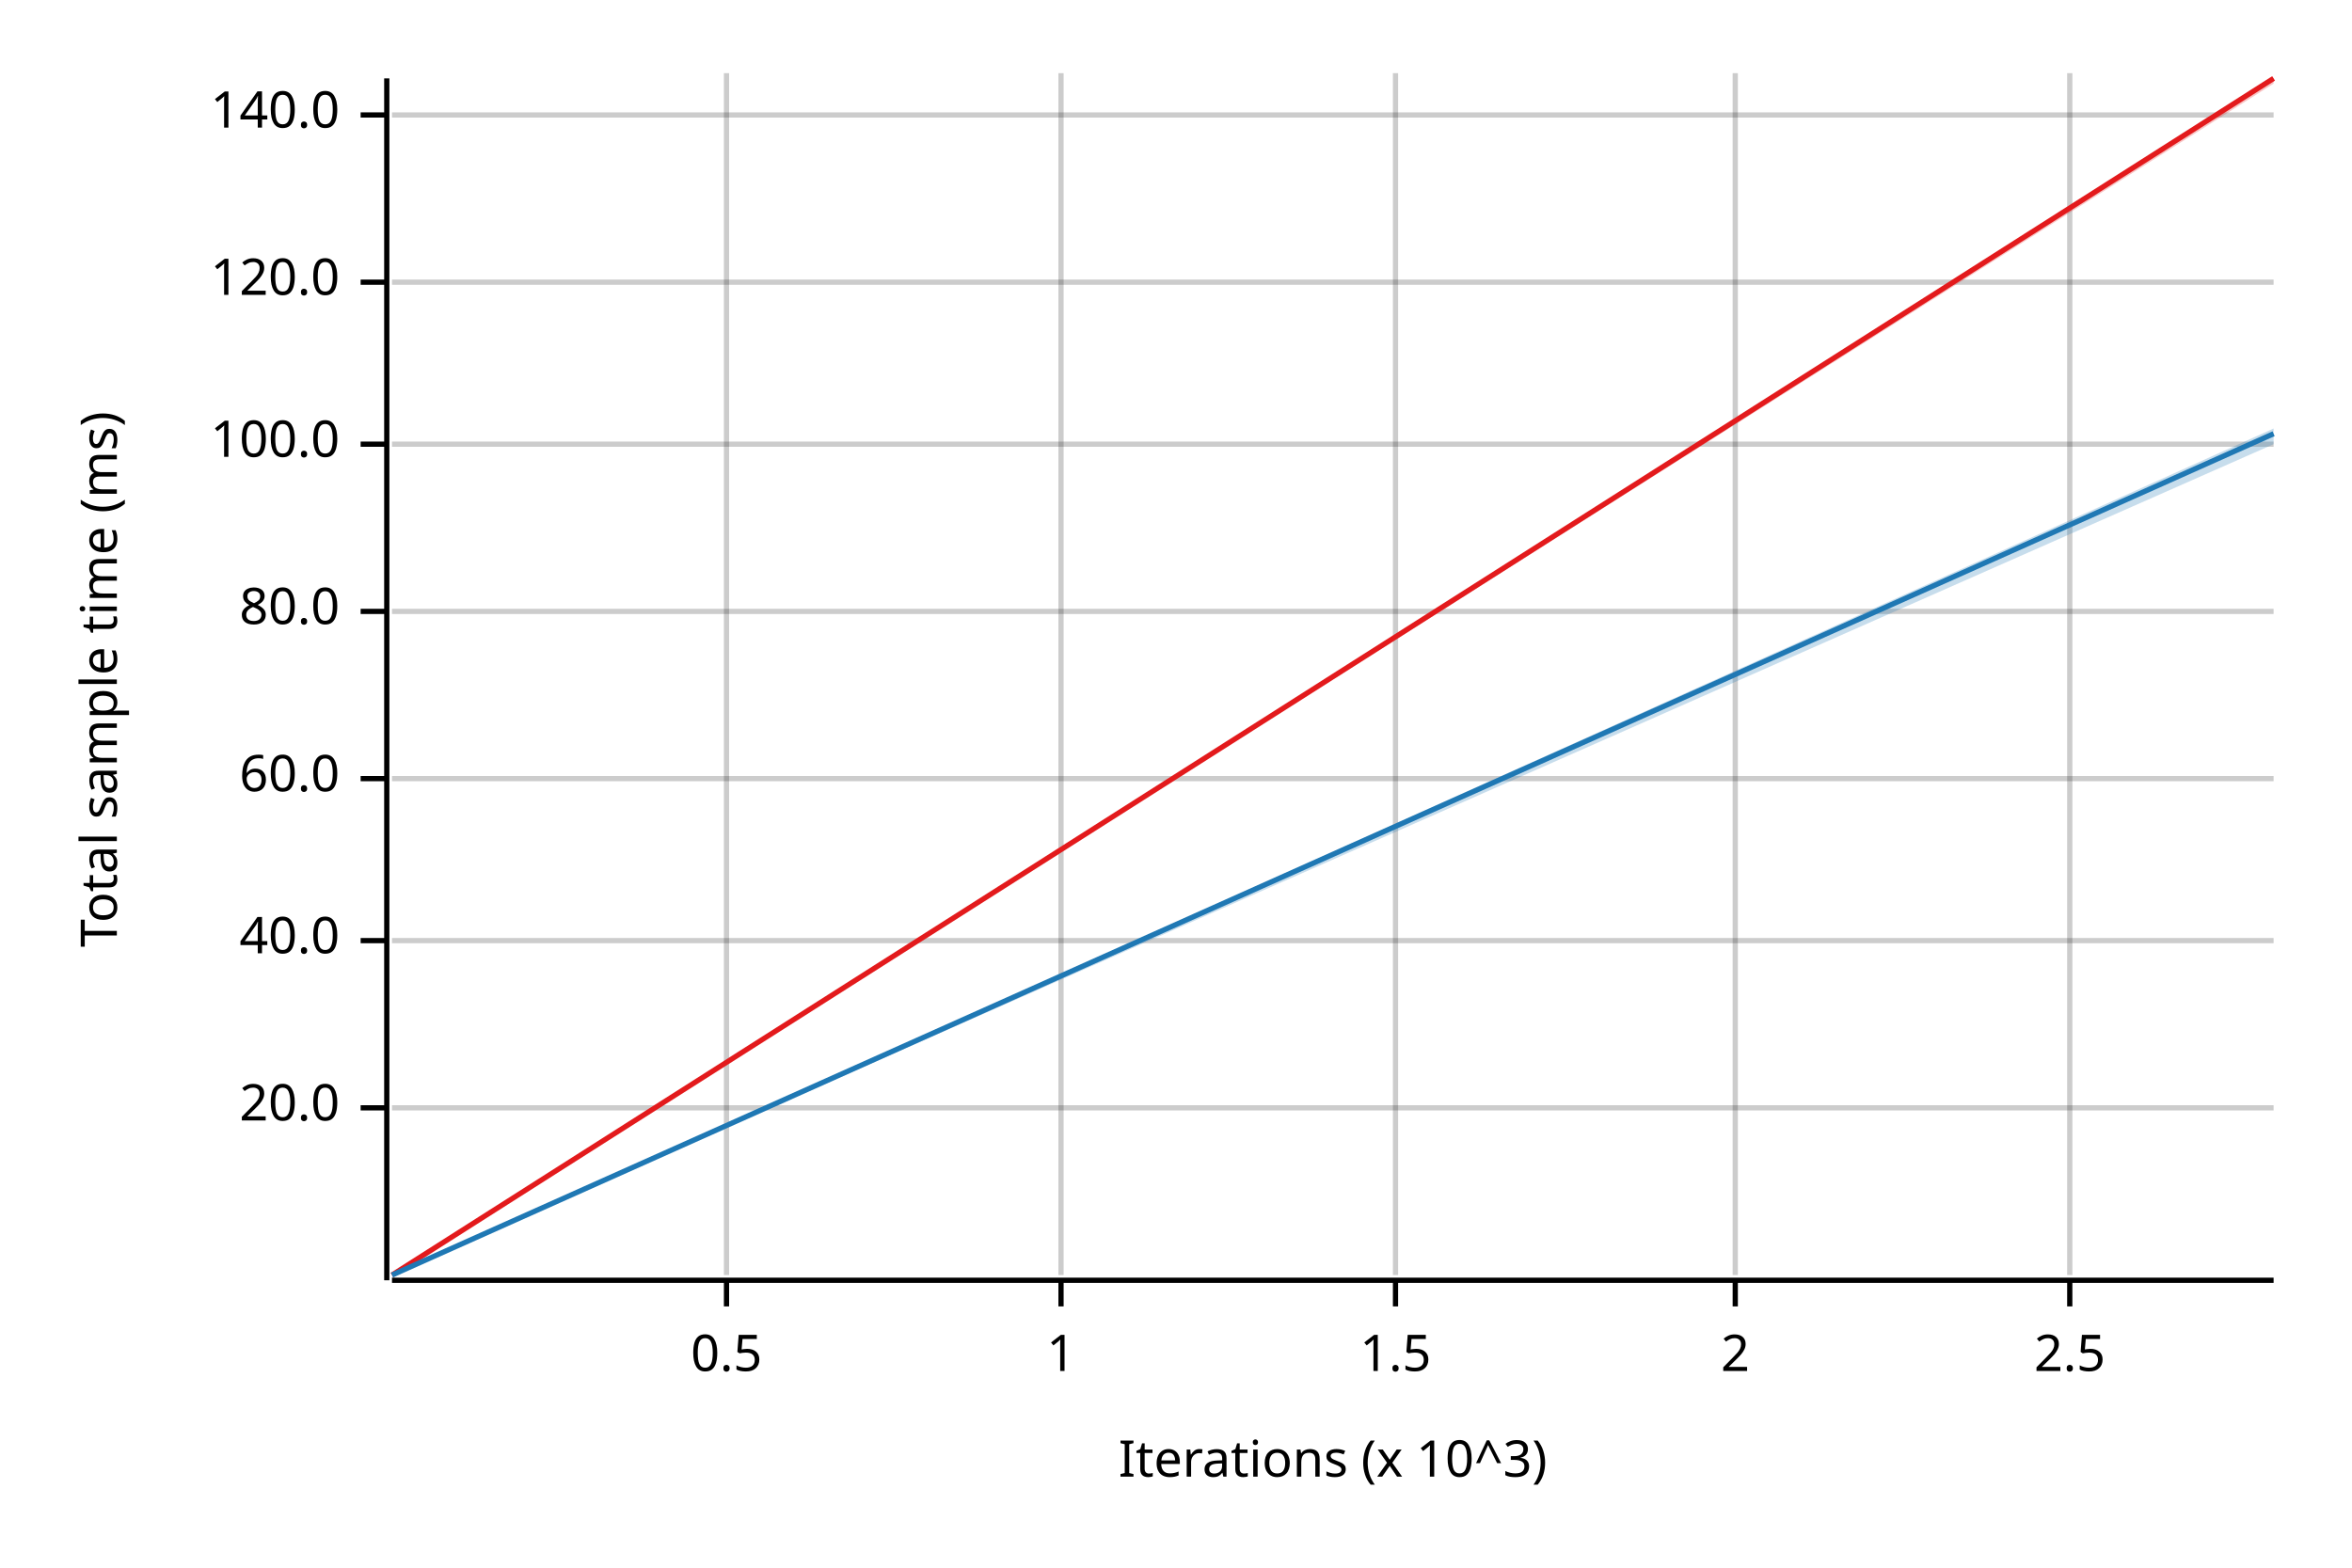
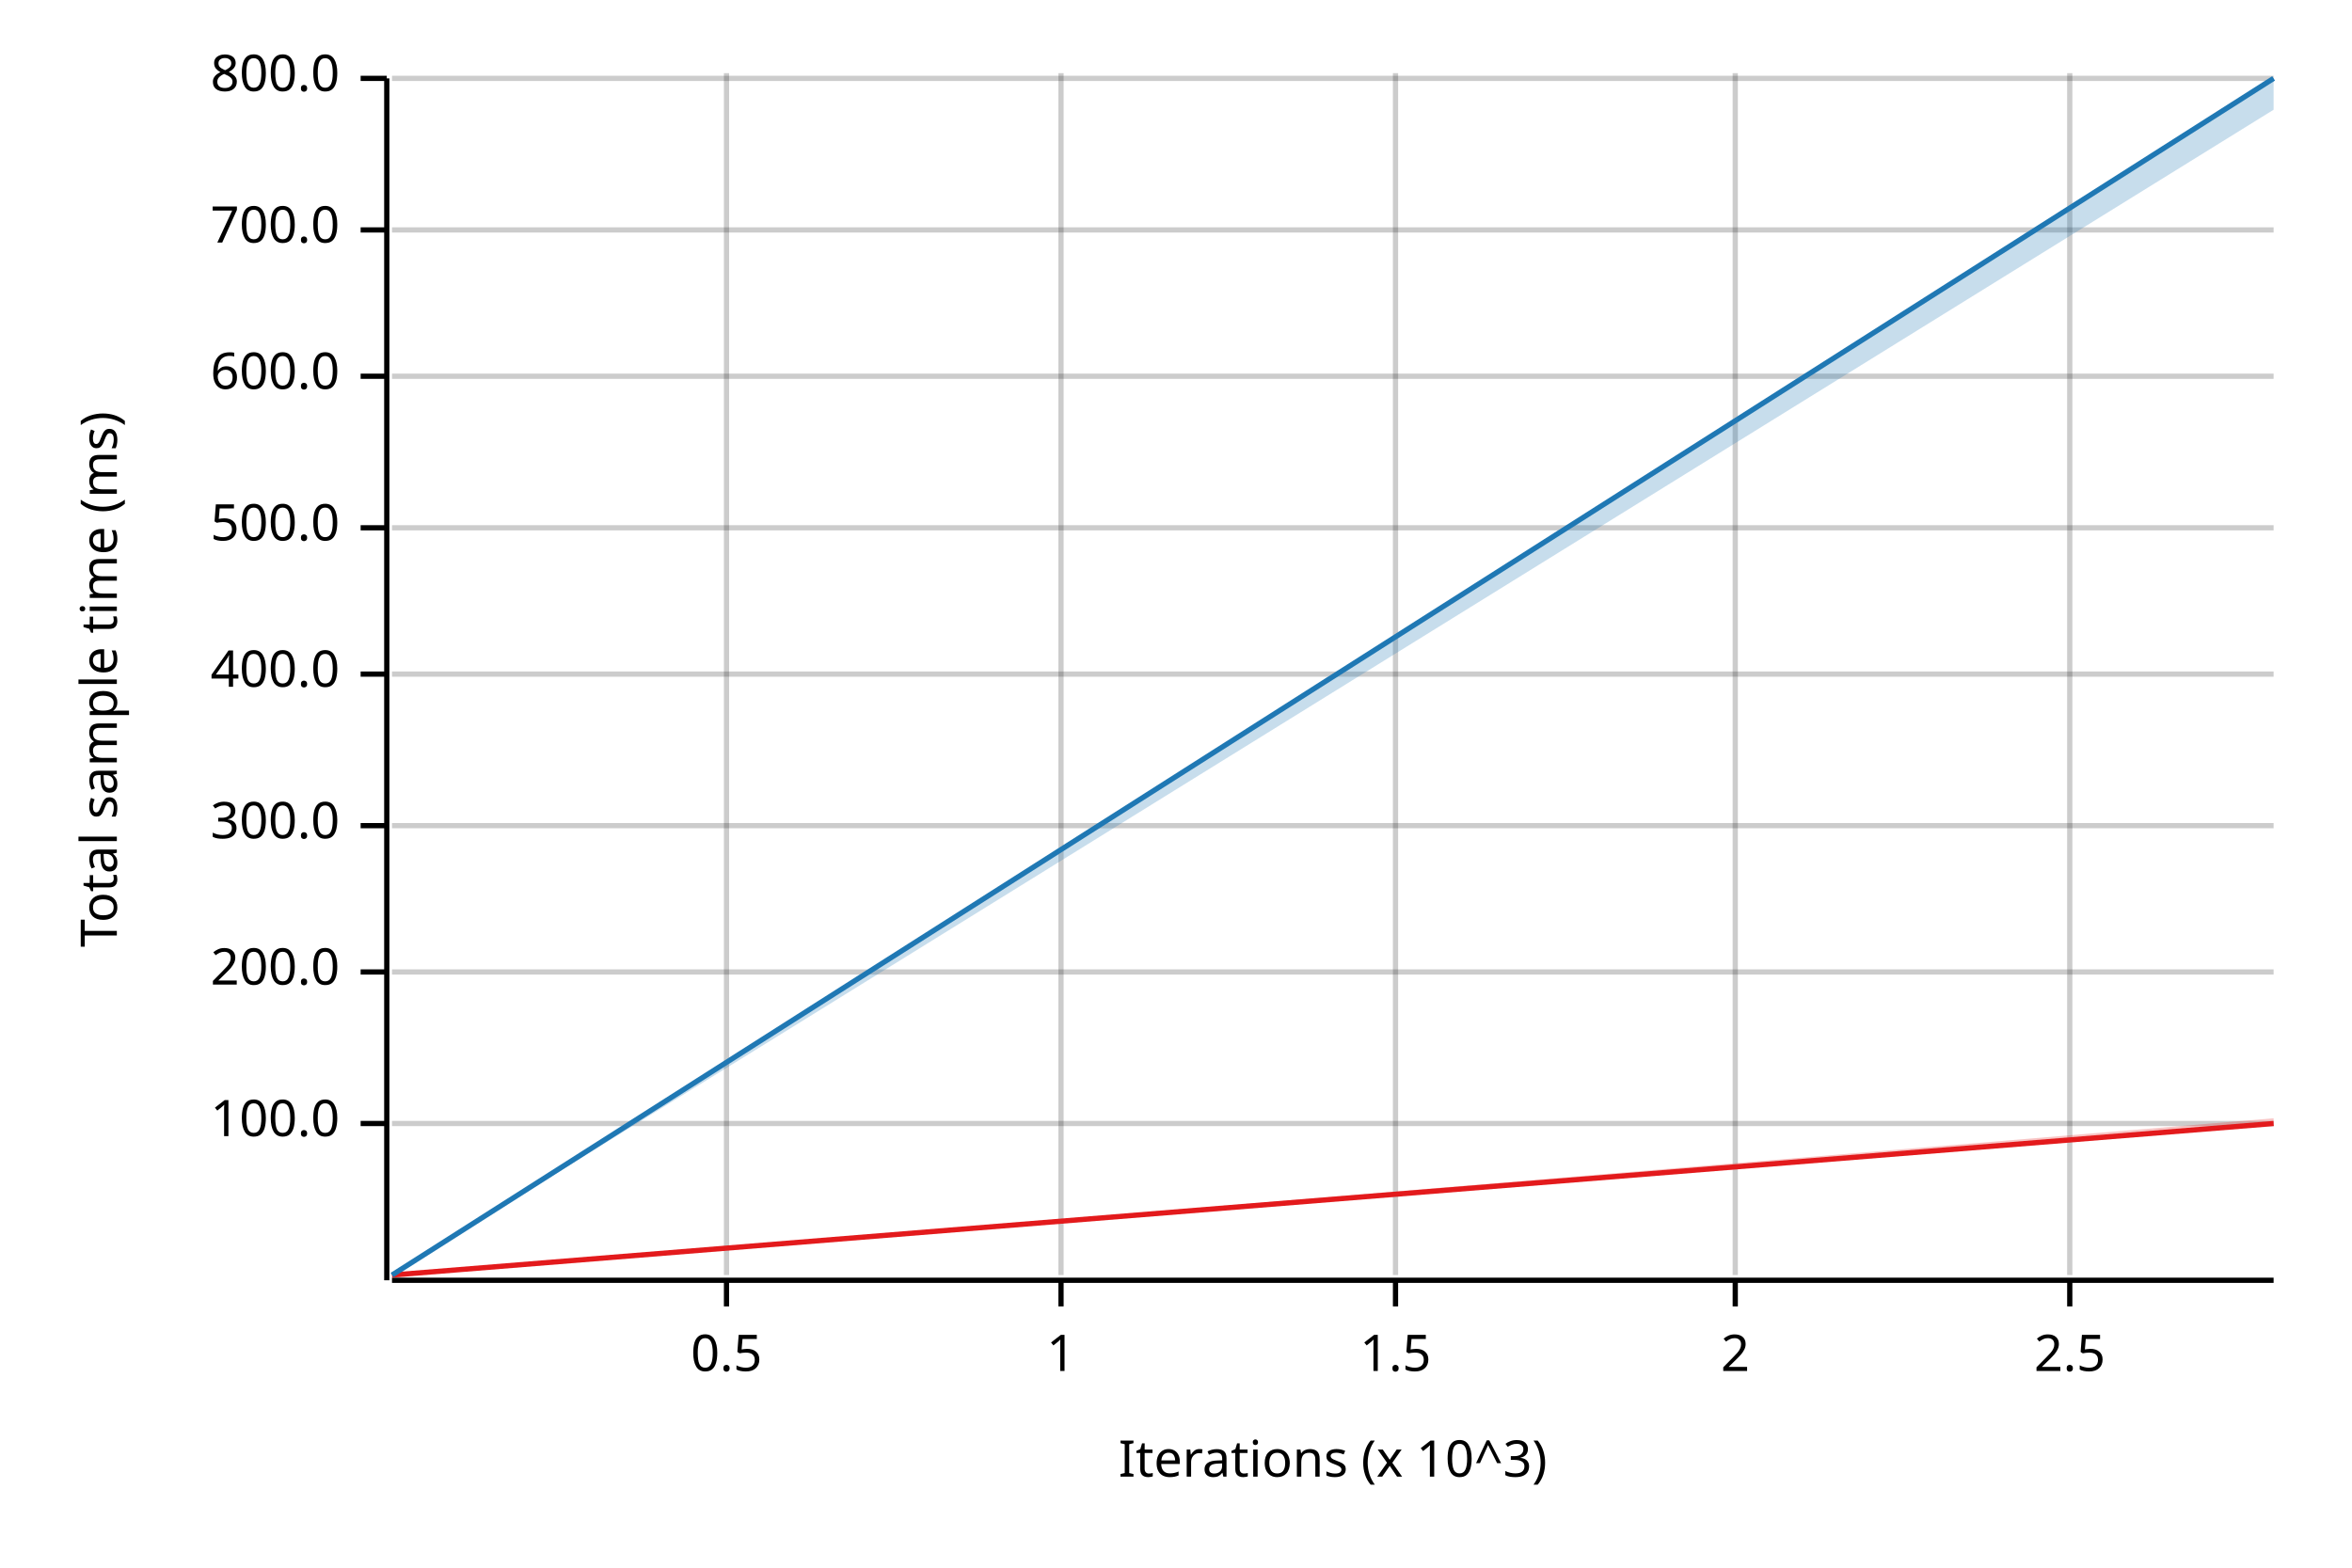
<svg xmlns="http://www.w3.org/2000/svg" width="450" height="300" viewBox="0 0 450 300">
  <text x="15" y="130" dy="0.76em" text-anchor="middle" font-family="sans-serif" font-size="9.677" opacity="1" fill="#000000" transform="rotate(270, 15, 130)">
Total sample time (ms)
</text>
  <text x="255" y="285" dy="-0.5ex" text-anchor="middle" font-family="sans-serif" font-size="9.677" opacity="1" fill="#000000">
Iterations (x 10^3)
</text>
  <line opacity="0.2" stroke="#000000" stroke-width="1" x1="139" y1="244" x2="139" y2="14" />
  <line opacity="0.2" stroke="#000000" stroke-width="1" x1="203" y1="244" x2="203" y2="14" />
  <line opacity="0.2" stroke="#000000" stroke-width="1" x1="267" y1="244" x2="267" y2="14" />
  <line opacity="0.2" stroke="#000000" stroke-width="1" x1="332" y1="244" x2="332" y2="14" />
  <line opacity="0.2" stroke="#000000" stroke-width="1" x1="396" y1="244" x2="396" y2="14" />
-   <line opacity="0.2" stroke="#000000" stroke-width="1" x1="75" y1="212" x2="435" y2="212" />
-   <line opacity="0.2" stroke="#000000" stroke-width="1" x1="75" y1="180" x2="435" y2="180" />
-   <line opacity="0.2" stroke="#000000" stroke-width="1" x1="75" y1="149" x2="435" y2="149" />
-   <line opacity="0.2" stroke="#000000" stroke-width="1" x1="75" y1="117" x2="435" y2="117" />
-   <line opacity="0.2" stroke="#000000" stroke-width="1" x1="75" y1="85" x2="435" y2="85" />
-   <line opacity="0.2" stroke="#000000" stroke-width="1" x1="75" y1="54" x2="435" y2="54" />
-   <line opacity="0.2" stroke="#000000" stroke-width="1" x1="75" y1="22" x2="435" y2="22" />
+   <line opacity="0.2" stroke="#000000" stroke-width="1" x1="75" y1="215" x2="435" y2="215" />
+   <line opacity="0.2" stroke="#000000" stroke-width="1" x1="75" y1="186" x2="435" y2="186" />
+   <line opacity="0.2" stroke="#000000" stroke-width="1" x1="75" y1="158" x2="435" y2="158" />
+   <line opacity="0.2" stroke="#000000" stroke-width="1" x1="75" y1="129" x2="435" y2="129" />
+   <line opacity="0.2" stroke="#000000" stroke-width="1" x1="75" y1="101" x2="435" y2="101" />
+   <line opacity="0.2" stroke="#000000" stroke-width="1" x1="75" y1="72" x2="435" y2="72" />
+   <line opacity="0.2" stroke="#000000" stroke-width="1" x1="75" y1="44" x2="435" y2="44" />
+   <line opacity="0.2" stroke="#000000" stroke-width="1" x1="75" y1="15" x2="435" y2="15" />
  <polyline fill="none" opacity="1" stroke="#000000" stroke-width="1" points="74,15 74,245 " />
-   <text x="65" y="212" dy="0.5ex" text-anchor="end" font-family="sans-serif" font-size="9.677" opacity="1" fill="#000000">
- 20.0
- </text>
-   <polyline fill="none" opacity="1" stroke="#000000" stroke-width="1" points="69,212 74,212 " />
-   <text x="65" y="180" dy="0.5ex" text-anchor="end" font-family="sans-serif" font-size="9.677" opacity="1" fill="#000000">
- 40.0
- </text>
-   <polyline fill="none" opacity="1" stroke="#000000" stroke-width="1" points="69,180 74,180 " />
-   <text x="65" y="149" dy="0.5ex" text-anchor="end" font-family="sans-serif" font-size="9.677" opacity="1" fill="#000000">
- 60.0
- </text>
-   <polyline fill="none" opacity="1" stroke="#000000" stroke-width="1" points="69,149 74,149 " />
-   <text x="65" y="117" dy="0.5ex" text-anchor="end" font-family="sans-serif" font-size="9.677" opacity="1" fill="#000000">
- 80.0
- </text>
-   <polyline fill="none" opacity="1" stroke="#000000" stroke-width="1" points="69,117 74,117 " />
-   <text x="65" y="85" dy="0.5ex" text-anchor="end" font-family="sans-serif" font-size="9.677" opacity="1" fill="#000000">
+   <text x="65" y="215" dy="0.5ex" text-anchor="end" font-family="sans-serif" font-size="9.677" opacity="1" fill="#000000">
100.0
</text>
-   <polyline fill="none" opacity="1" stroke="#000000" stroke-width="1" points="69,85 74,85 " />
-   <text x="65" y="54" dy="0.5ex" text-anchor="end" font-family="sans-serif" font-size="9.677" opacity="1" fill="#000000">
- 120.0
+   <polyline fill="none" opacity="1" stroke="#000000" stroke-width="1" points="69,215 74,215 " />
+   <text x="65" y="186" dy="0.5ex" text-anchor="end" font-family="sans-serif" font-size="9.677" opacity="1" fill="#000000">
+ 200.0
</text>
-   <polyline fill="none" opacity="1" stroke="#000000" stroke-width="1" points="69,54 74,54 " />
-   <text x="65" y="22" dy="0.5ex" text-anchor="end" font-family="sans-serif" font-size="9.677" opacity="1" fill="#000000">
- 140.0
+   <polyline fill="none" opacity="1" stroke="#000000" stroke-width="1" points="69,186 74,186 " />
+   <text x="65" y="158" dy="0.5ex" text-anchor="end" font-family="sans-serif" font-size="9.677" opacity="1" fill="#000000">
+ 300.0
</text>
-   <polyline fill="none" opacity="1" stroke="#000000" stroke-width="1" points="69,22 74,22 " />
+   <polyline fill="none" opacity="1" stroke="#000000" stroke-width="1" points="69,158 74,158 " />
+   <text x="65" y="129" dy="0.5ex" text-anchor="end" font-family="sans-serif" font-size="9.677" opacity="1" fill="#000000">
+ 400.0
+ </text>
+   <polyline fill="none" opacity="1" stroke="#000000" stroke-width="1" points="69,129 74,129 " />
+   <text x="65" y="101" dy="0.5ex" text-anchor="end" font-family="sans-serif" font-size="9.677" opacity="1" fill="#000000">
+ 500.0
+ </text>
+   <polyline fill="none" opacity="1" stroke="#000000" stroke-width="1" points="69,101 74,101 " />
+   <text x="65" y="72" dy="0.5ex" text-anchor="end" font-family="sans-serif" font-size="9.677" opacity="1" fill="#000000">
+ 600.0
+ </text>
+   <polyline fill="none" opacity="1" stroke="#000000" stroke-width="1" points="69,72 74,72 " />
+   <text x="65" y="44" dy="0.5ex" text-anchor="end" font-family="sans-serif" font-size="9.677" opacity="1" fill="#000000">
+ 700.0
+ </text>
+   <polyline fill="none" opacity="1" stroke="#000000" stroke-width="1" points="69,44 74,44 " />
+   <text x="65" y="15" dy="0.5ex" text-anchor="end" font-family="sans-serif" font-size="9.677" opacity="1" fill="#000000">
+ 800.0
+ </text>
+   <polyline fill="none" opacity="1" stroke="#000000" stroke-width="1" points="69,15 74,15 " />
  <polyline fill="none" opacity="1" stroke="#000000" stroke-width="1" points="75,245 435,245 " />
  <text x="139" y="255" dy="0.76em" text-anchor="middle" font-family="sans-serif" font-size="9.677" opacity="1" fill="#000000">
0.5
</text>
  <polyline fill="none" opacity="1" stroke="#000000" stroke-width="1" points="139,245 139,250 " />
  <text x="203" y="255" dy="0.76em" text-anchor="middle" font-family="sans-serif" font-size="9.677" opacity="1" fill="#000000">
1
</text>
  <polyline fill="none" opacity="1" stroke="#000000" stroke-width="1" points="203,245 203,250 " />
  <text x="267" y="255" dy="0.76em" text-anchor="middle" font-family="sans-serif" font-size="9.677" opacity="1" fill="#000000">
1.5
</text>
  <polyline fill="none" opacity="1" stroke="#000000" stroke-width="1" points="267,245 267,250 " />
  <text x="332" y="255" dy="0.76em" text-anchor="middle" font-family="sans-serif" font-size="9.677" opacity="1" fill="#000000">
2
</text>
  <polyline fill="none" opacity="1" stroke="#000000" stroke-width="1" points="332,245 332,250 " />
  <text x="396" y="255" dy="0.76em" text-anchor="middle" font-family="sans-serif" font-size="9.677" opacity="1" fill="#000000">
2.5
</text>
  <polyline fill="none" opacity="1" stroke="#000000" stroke-width="1" points="396,245 396,250 " />
-   <polyline fill="none" opacity="1" stroke="#E31A1C" stroke-width="1" points="75,244 435,15 " />
-   <polygon opacity="0.25" fill="#E31A1C" points="75,244 435,16 435,15 " />
-   <polyline fill="none" opacity="1" stroke="#1F78B4" stroke-width="1" points="75,244 435,83 " />
-   <polygon opacity="0.25" fill="#1F78B4" points="75,244 435,85 435,82 " />
+   <polyline fill="none" opacity="1" stroke="#E31A1C" stroke-width="1" points="75,244 435,215 " />
+   <polygon opacity="0.25" fill="#E31A1C" points="75,244 435,215 435,214 " />
+   <polyline fill="none" opacity="1" stroke="#1F78B4" stroke-width="1" points="75,244 435,15 " />
+   <polygon opacity="0.25" fill="#1F78B4" points="75,244 435,21 435,15 " />
</svg>
